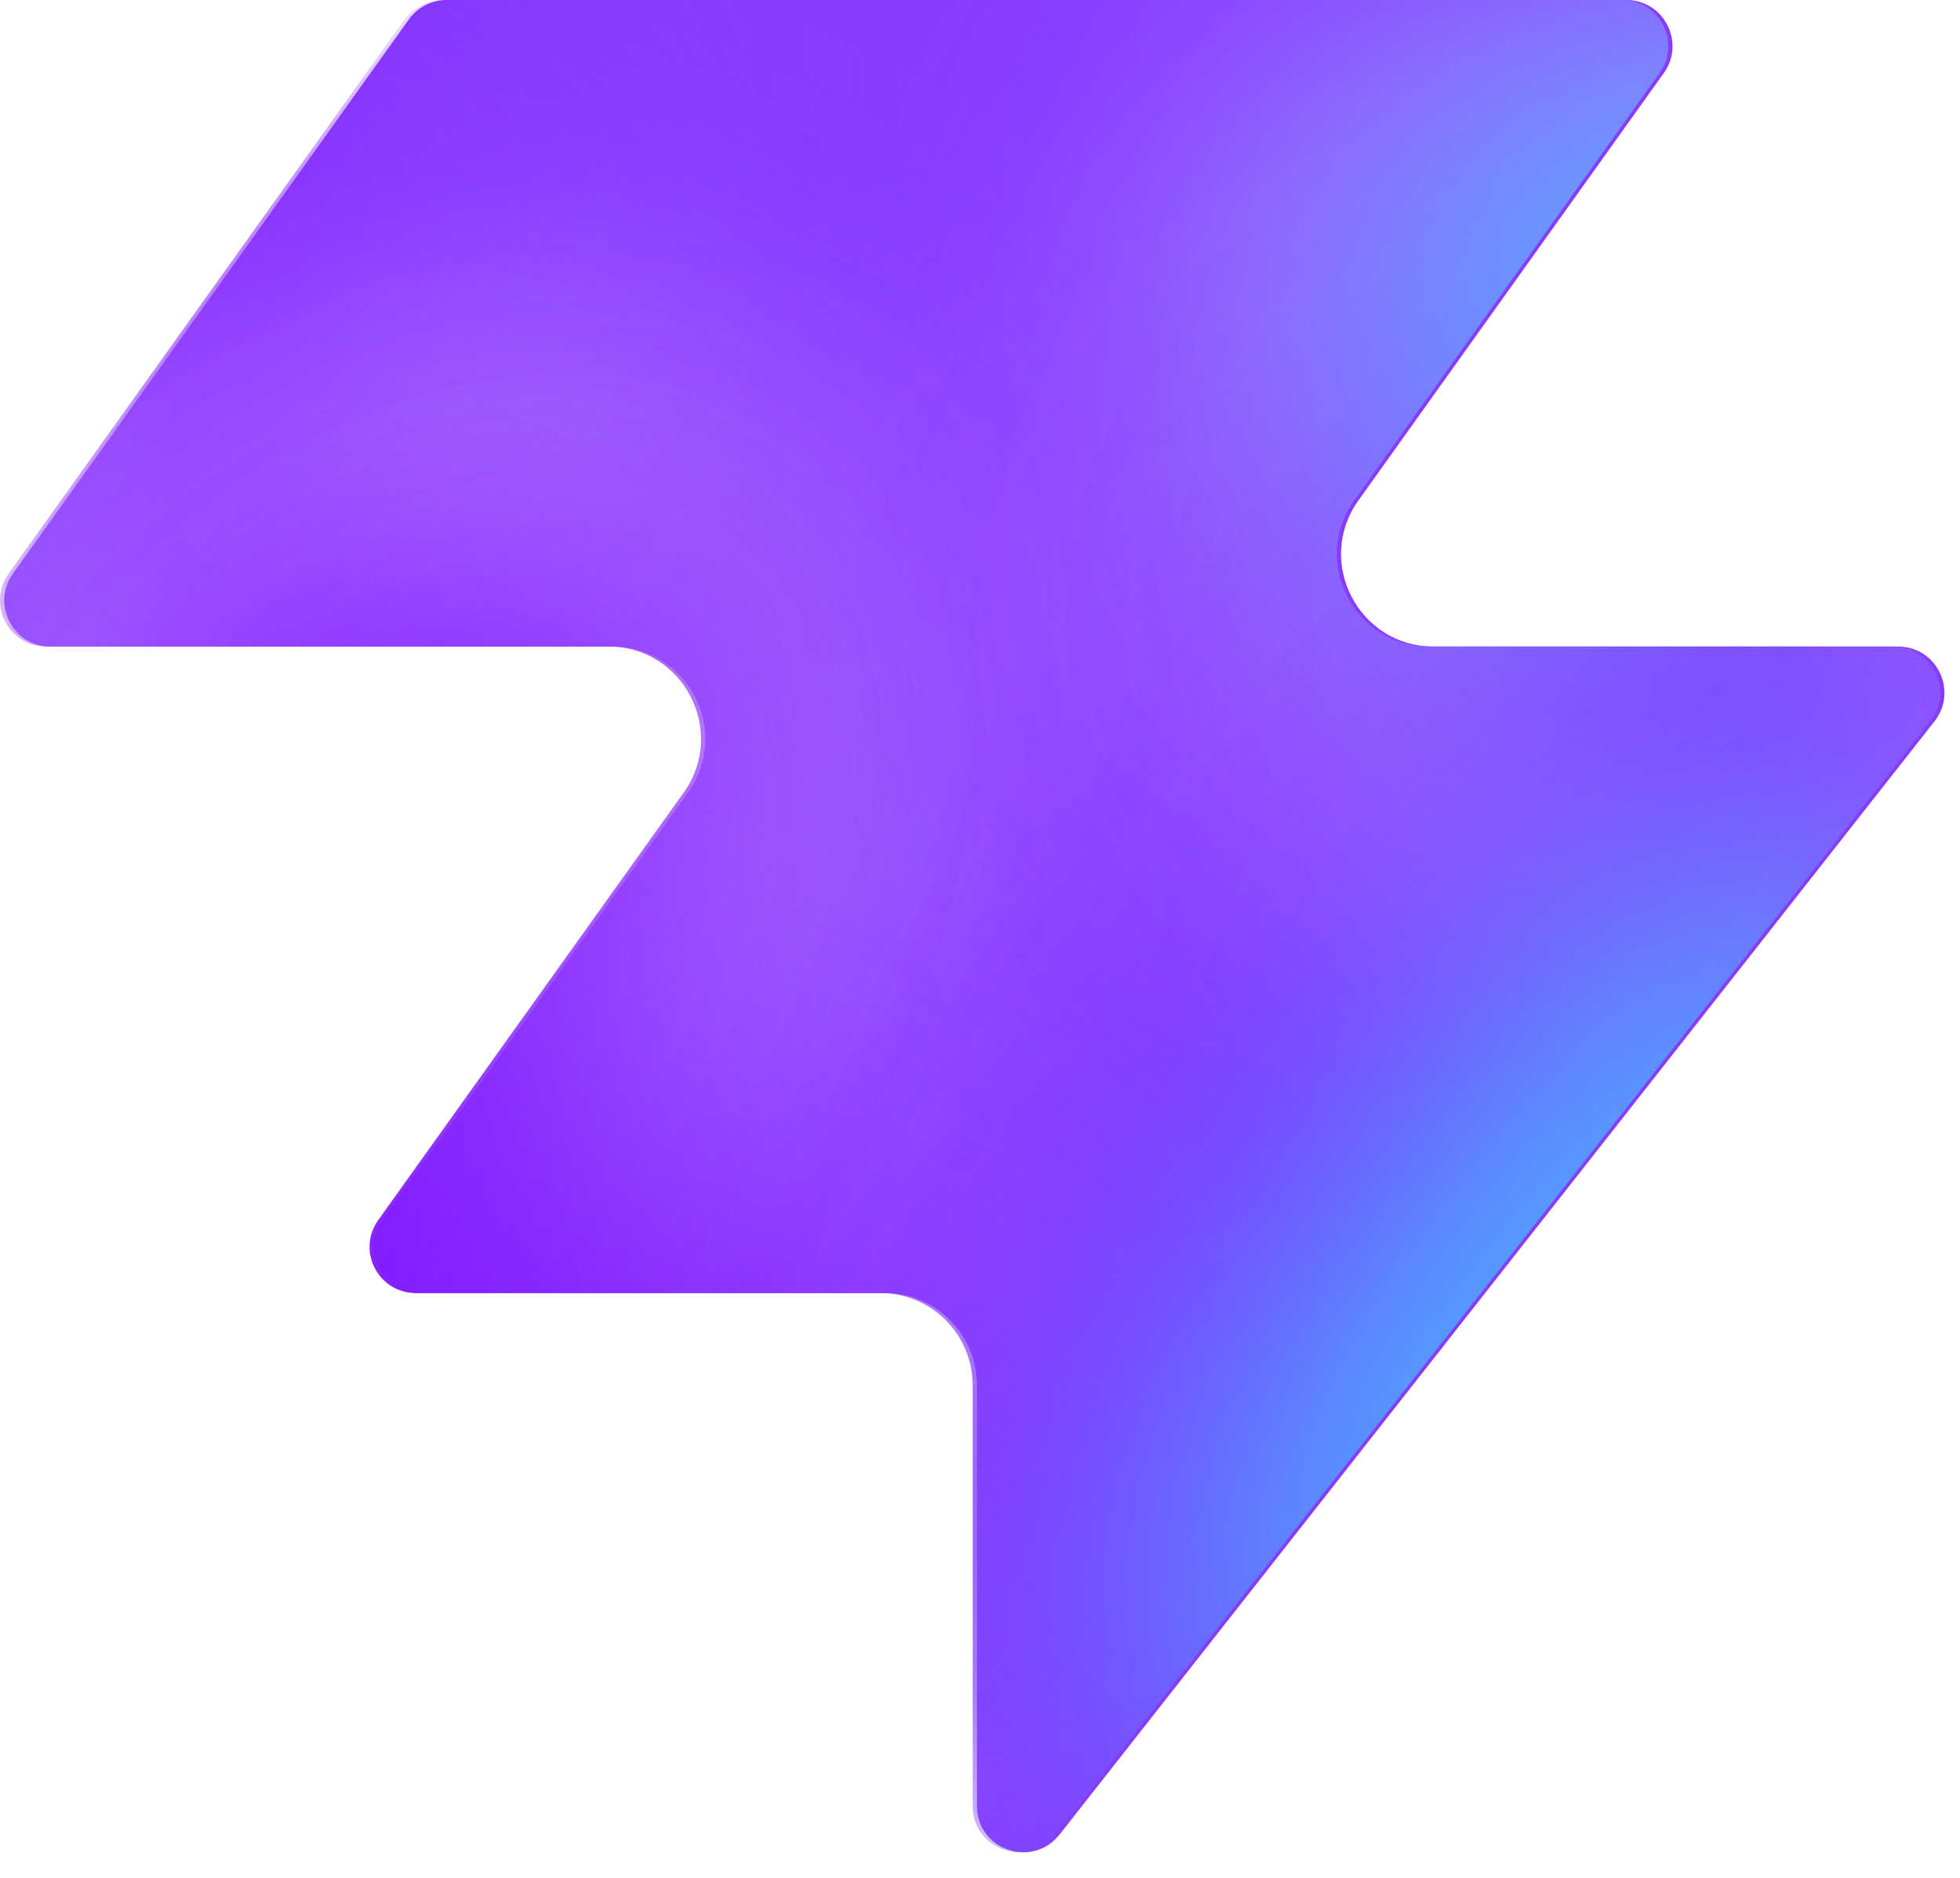
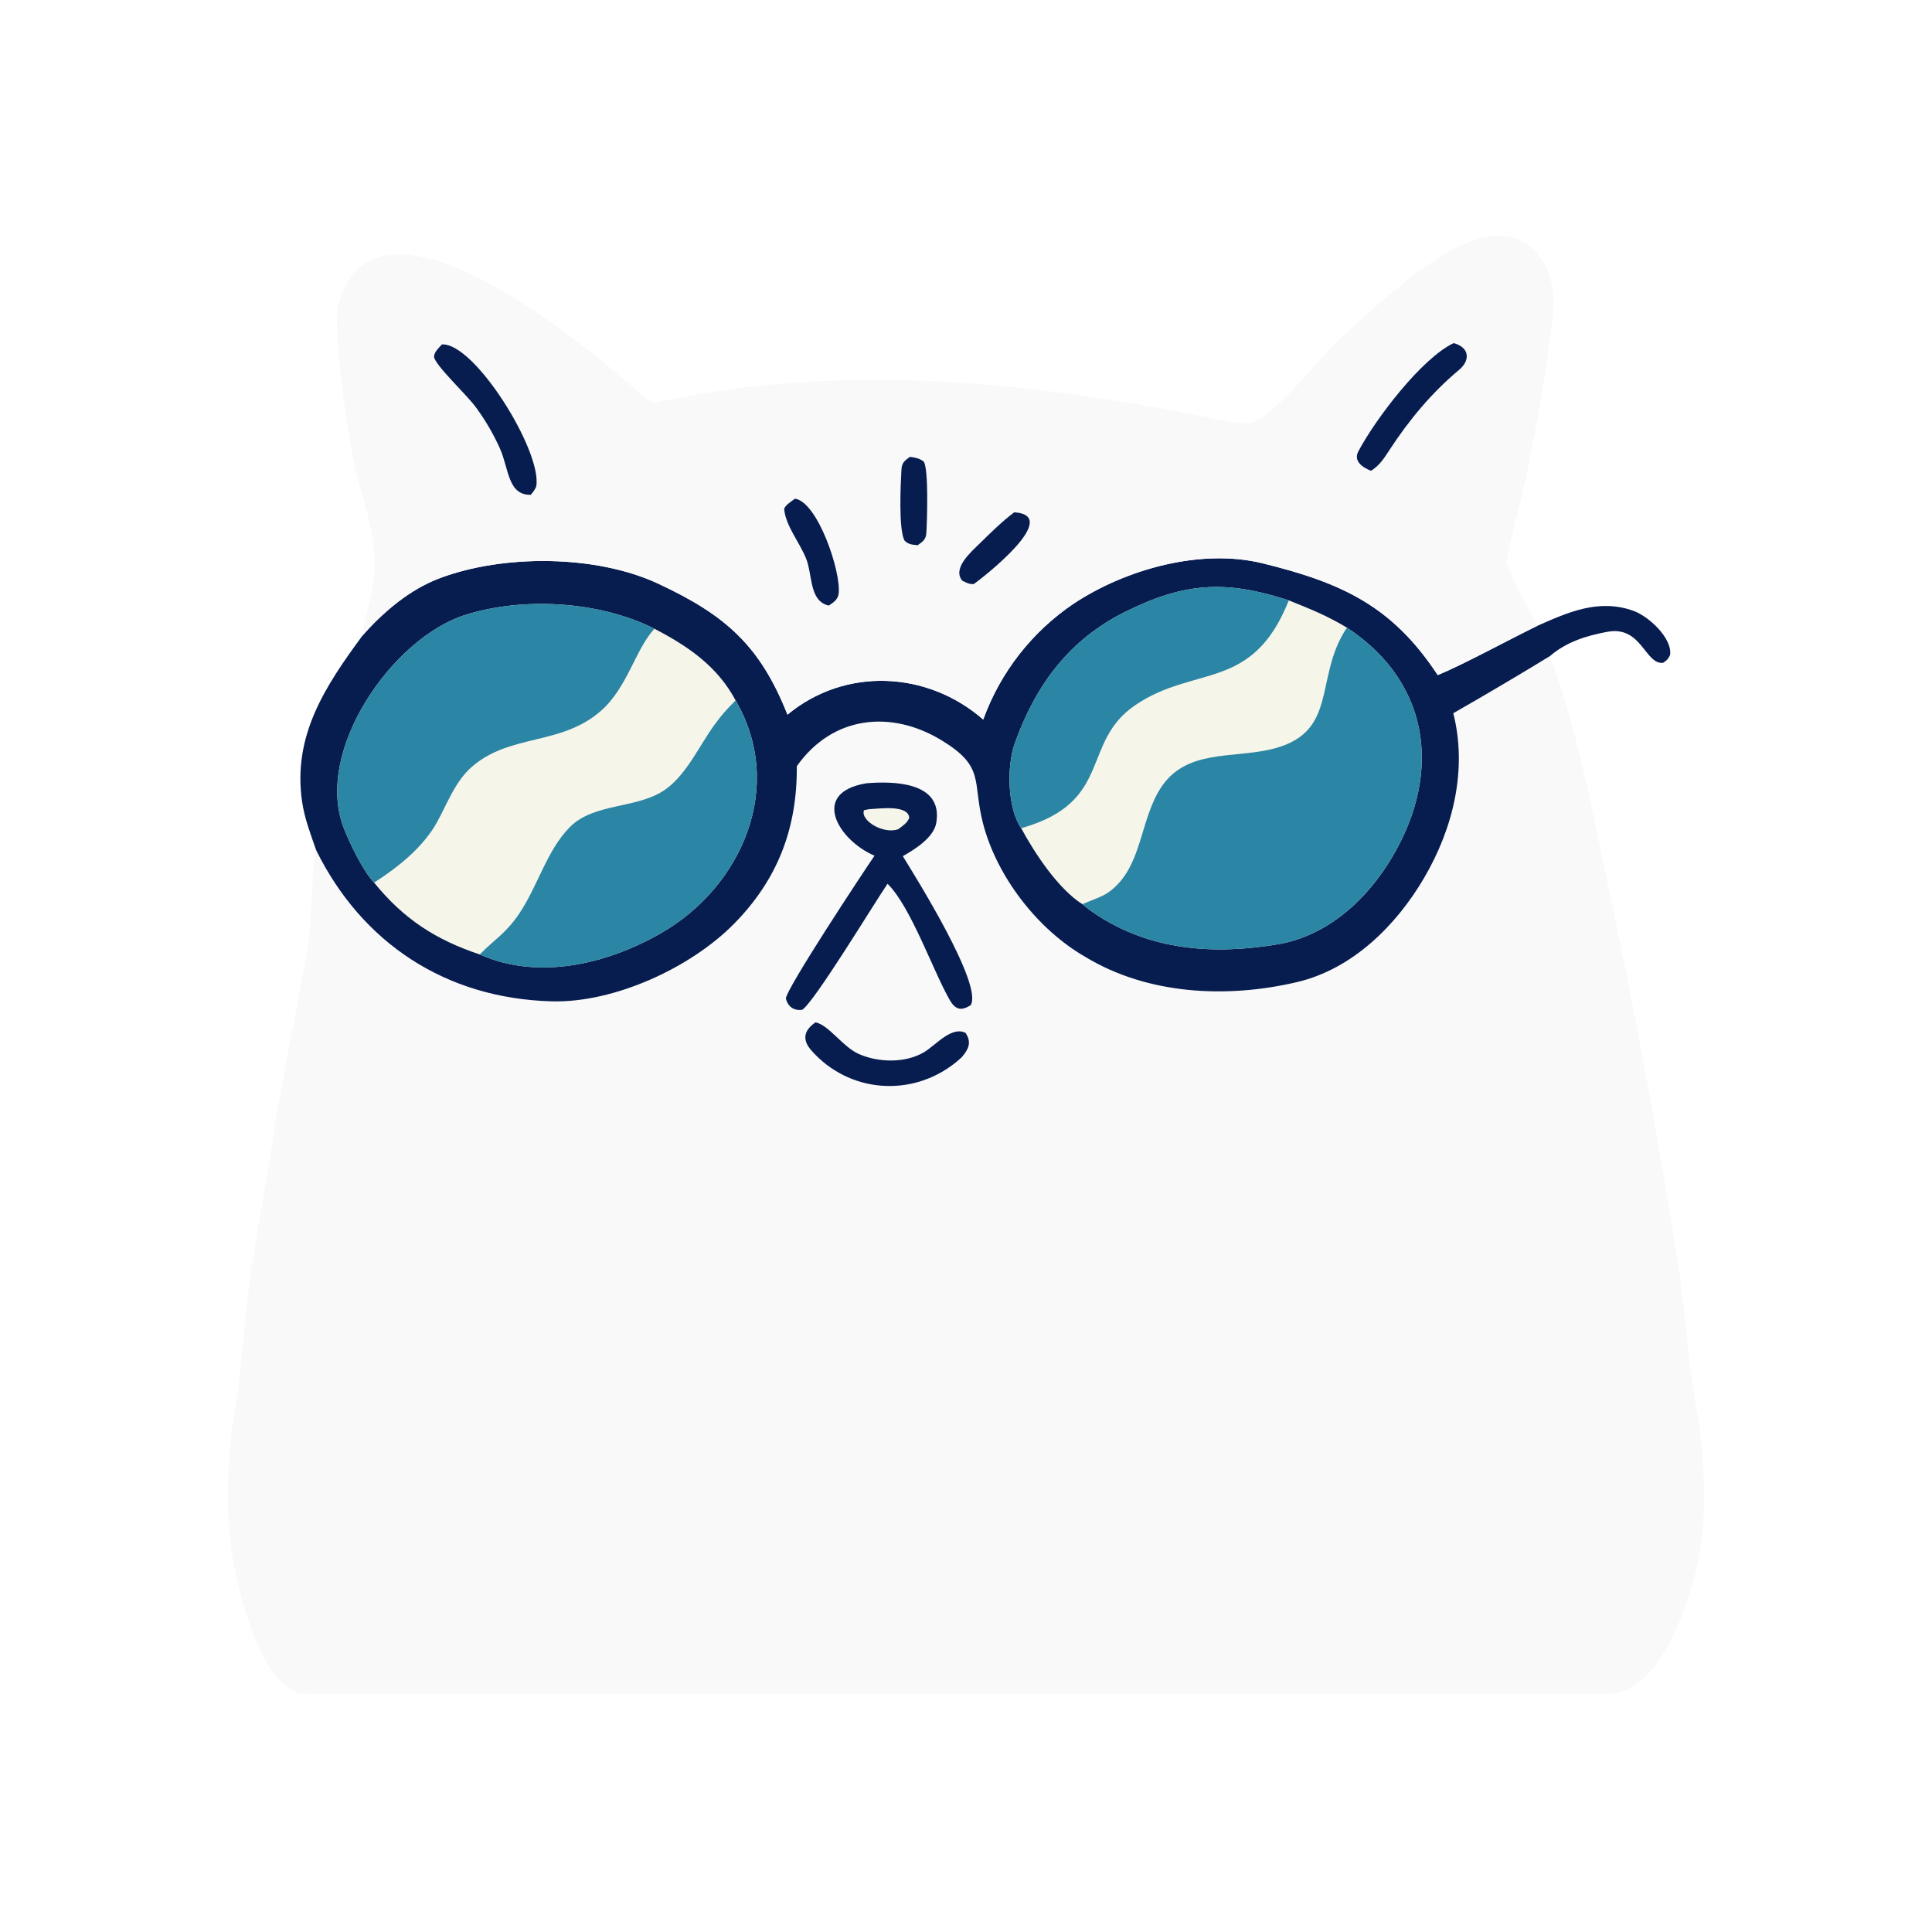
- <svg xmlns="http://www.w3.org/2000/svg" width="48" height="46" fill="none" viewBox="0 0 48 46">
-   <path fill="#863bff" d="M25.946 44.938c-.664.845-2.021.375-2.021-.698V33.937a2.26 2.26 0 0 0-2.262-2.262H10.287c-.92 0-1.456-1.04-.92-1.788l7.48-10.471c1.07-1.497 0-3.578-1.842-3.578H1.237c-.92 0-1.456-1.04-.92-1.788L10.013.474c.214-.297.556-.474.92-.474h28.894c.92 0 1.456 1.04.92 1.788l-7.48 10.471c-1.07 1.498 0 3.579 1.842 3.579h11.377c.943 0 1.473 1.088.89 1.83L25.947 44.94z" style="fill:#863bff;fill:color(display-p3 .525 .23 1);fill-opacity:1" />
-   <mask id="a" width="48" height="46" x="0" y="0" maskUnits="userSpaceOnUse" style="mask-type:alpha">
-     <path fill="#000" d="M25.842 44.938c-.664.844-2.021.375-2.021-.698V33.937a2.26 2.26 0 0 0-2.262-2.262H10.183c-.92 0-1.456-1.04-.92-1.788l7.48-10.471c1.07-1.498 0-3.579-1.842-3.579H1.133c-.92 0-1.456-1.04-.92-1.787L9.91.473c.214-.297.556-.474.92-.474h28.894c.92 0 1.456 1.04.92 1.788l-7.48 10.471c-1.07 1.498 0 3.578 1.842 3.578h11.377c.943 0 1.473 1.088.89 1.832L25.843 44.94z" style="fill:#000;fill-opacity:1" />
-   </mask>
-   <g mask="url(#a)">
-     <g filter="url(#b)">
-       <ellipse cx="5.508" cy="14.704" fill="#ede6ff" rx="5.508" ry="14.704" style="fill:#ede6ff;fill:color(display-p3 .927 .903 1);fill-opacity:1" transform="matrix(.00324 1 1 -.00324 -4.47 31.516)" />
-     </g>
-     <g filter="url(#c)">
-       <ellipse cx="10.399" cy="29.851" fill="#ede6ff" rx="10.399" ry="29.851" style="fill:#ede6ff;fill:color(display-p3 .927 .903 1);fill-opacity:1" transform="matrix(.00324 1 1 -.00324 -39.328 7.883)" />
-     </g>
-     <g filter="url(#d)">
-       <ellipse cx="5.508" cy="30.487" fill="#7e14ff" rx="5.508" ry="30.487" style="fill:#7e14ff;fill:color(display-p3 .492 .077 1);fill-opacity:1" transform="rotate(89.814 -25.913 -14.639)scale(1 -1)" />
-     </g>
-     <g filter="url(#e)">
-       <ellipse cx="5.508" cy="30.599" fill="#7e14ff" rx="5.508" ry="30.599" style="fill:#7e14ff;fill:color(display-p3 .492 .077 1);fill-opacity:1" transform="rotate(89.814 -32.644 -3.334)scale(1 -1)" />
-     </g>
-     <g filter="url(#f)">
-       <ellipse cx="5.508" cy="30.599" fill="#7e14ff" rx="5.508" ry="30.599" style="fill:#7e14ff;fill:color(display-p3 .492 .077 1);fill-opacity:1" transform="matrix(.00324 1 1 -.00324 -34.34 30.47)" />
-     </g>
-     <g filter="url(#g)">
-       <ellipse cx="14.072" cy="22.078" fill="#ede6ff" rx="14.072" ry="22.078" style="fill:#ede6ff;fill:color(display-p3 .927 .903 1);fill-opacity:1" transform="rotate(93.35 24.506 48.493)scale(-1 1)" />
-     </g>
-     <g filter="url(#h)">
-       <ellipse cx="3.47" cy="21.501" fill="#7e14ff" rx="3.47" ry="21.501" style="fill:#7e14ff;fill:color(display-p3 .492 .077 1);fill-opacity:1" transform="rotate(89.009 28.708 47.59)scale(-1 1)" />
-     </g>
-     <g filter="url(#i)">
-       <ellipse cx="3.47" cy="21.501" fill="#7e14ff" rx="3.47" ry="21.501" style="fill:#7e14ff;fill:color(display-p3 .492 .077 1);fill-opacity:1" transform="rotate(89.009 28.708 47.59)scale(-1 1)" />
-     </g>
-     <g filter="url(#j)">
-       <ellipse cx=".387" cy="8.972" fill="#7e14ff" rx="4.407" ry="29.108" style="fill:#7e14ff;fill:color(display-p3 .492 .077 1);fill-opacity:1" transform="rotate(39.51 .387 8.972)" />
-     </g>
-     <g filter="url(#k)">
-       <ellipse cx="47.523" cy="-6.092" fill="#7e14ff" rx="4.407" ry="29.108" style="fill:#7e14ff;fill:color(display-p3 .492 .077 1);fill-opacity:1" transform="rotate(37.892 47.523 -6.092)" />
-     </g>
-     <g filter="url(#l)">
-       <ellipse cx="41.412" cy="6.333" fill="#47bfff" rx="5.971" ry="9.665" style="fill:#47bfff;fill:color(display-p3 .28 .748 1);fill-opacity:1" transform="rotate(37.892 41.412 6.333)" />
-     </g>
-     <g filter="url(#m)">
-       <ellipse cx="-1.879" cy="38.332" fill="#7e14ff" rx="4.407" ry="29.108" style="fill:#7e14ff;fill:color(display-p3 .492 .077 1);fill-opacity:1" transform="rotate(37.892 -1.88 38.332)" />
-     </g>
-     <g filter="url(#n)">
-       <ellipse cx="-1.879" cy="38.332" fill="#7e14ff" rx="4.407" ry="29.108" style="fill:#7e14ff;fill:color(display-p3 .492 .077 1);fill-opacity:1" transform="rotate(37.892 -1.88 38.332)" />
-     </g>
-     <g filter="url(#o)">
-       <ellipse cx="35.651" cy="29.907" fill="#7e14ff" rx="4.407" ry="29.108" style="fill:#7e14ff;fill:color(display-p3 .492 .077 1);fill-opacity:1" transform="rotate(37.892 35.651 29.907)" />
-     </g>
-     <g filter="url(#p)">
-       <ellipse cx="38.418" cy="32.4" fill="#47bfff" rx="5.971" ry="15.297" style="fill:#47bfff;fill:color(display-p3 .28 .748 1);fill-opacity:1" transform="rotate(37.892 38.418 32.4)" />
-     </g>
-   </g>
-   <defs>
-     <filter id="b" width="60.045" height="41.654" x="-19.77" y="16.149" color-interpolation-filters="sRGB" filterUnits="userSpaceOnUse">
-       <feFlood flood-opacity="0" result="BackgroundImageFix" />
-       <feBlend in="SourceGraphic" in2="BackgroundImageFix" result="shape" />
-       <feGaussianBlur result="effect1_foregroundBlur_2002_17158" stdDeviation="7.659" />
-     </filter>
-     <filter id="c" width="90.34" height="51.437" x="-54.613" y="-7.533" color-interpolation-filters="sRGB" filterUnits="userSpaceOnUse">
-       <feFlood flood-opacity="0" result="BackgroundImageFix" />
-       <feBlend in="SourceGraphic" in2="BackgroundImageFix" result="shape" />
-       <feGaussianBlur result="effect1_foregroundBlur_2002_17158" stdDeviation="7.659" />
-     </filter>
-     <filter id="d" width="79.355" height="29.4" x="-49.64" y="2.03" color-interpolation-filters="sRGB" filterUnits="userSpaceOnUse">
-       <feFlood flood-opacity="0" result="BackgroundImageFix" />
-       <feBlend in="SourceGraphic" in2="BackgroundImageFix" result="shape" />
-       <feGaussianBlur result="effect1_foregroundBlur_2002_17158" stdDeviation="4.596" />
-     </filter>
-     <filter id="e" width="79.579" height="29.4" x="-45.045" y="20.029" color-interpolation-filters="sRGB" filterUnits="userSpaceOnUse">
-       <feFlood flood-opacity="0" result="BackgroundImageFix" />
-       <feBlend in="SourceGraphic" in2="BackgroundImageFix" result="shape" />
-       <feGaussianBlur result="effect1_foregroundBlur_2002_17158" stdDeviation="4.596" />
-     </filter>
-     <filter id="f" width="79.579" height="29.4" x="-43.513" y="21.178" color-interpolation-filters="sRGB" filterUnits="userSpaceOnUse">
-       <feFlood flood-opacity="0" result="BackgroundImageFix" />
-       <feBlend in="SourceGraphic" in2="BackgroundImageFix" result="shape" />
-       <feGaussianBlur result="effect1_foregroundBlur_2002_17158" stdDeviation="4.596" />
-     </filter>
-     <filter id="g" width="74.749" height="58.852" x="15.756" y="-17.901" color-interpolation-filters="sRGB" filterUnits="userSpaceOnUse">
-       <feFlood flood-opacity="0" result="BackgroundImageFix" />
-       <feBlend in="SourceGraphic" in2="BackgroundImageFix" result="shape" />
-       <feGaussianBlur result="effect1_foregroundBlur_2002_17158" stdDeviation="7.659" />
-     </filter>
-     <filter id="h" width="61.377" height="25.362" x="23.548" y="2.284" color-interpolation-filters="sRGB" filterUnits="userSpaceOnUse">
-       <feFlood flood-opacity="0" result="BackgroundImageFix" />
-       <feBlend in="SourceGraphic" in2="BackgroundImageFix" result="shape" />
-       <feGaussianBlur result="effect1_foregroundBlur_2002_17158" stdDeviation="4.596" />
-     </filter>
-     <filter id="i" width="61.377" height="25.362" x="23.548" y="2.284" color-interpolation-filters="sRGB" filterUnits="userSpaceOnUse">
-       <feFlood flood-opacity="0" result="BackgroundImageFix" />
-       <feBlend in="SourceGraphic" in2="BackgroundImageFix" result="shape" />
-       <feGaussianBlur result="effect1_foregroundBlur_2002_17158" stdDeviation="4.596" />
-     </filter>
-     <filter id="j" width="56.045" height="63.649" x="-27.636" y="-22.853" color-interpolation-filters="sRGB" filterUnits="userSpaceOnUse">
-       <feFlood flood-opacity="0" result="BackgroundImageFix" />
-       <feBlend in="SourceGraphic" in2="BackgroundImageFix" result="shape" />
-       <feGaussianBlur result="effect1_foregroundBlur_2002_17158" stdDeviation="4.596" />
-     </filter>
-     <filter id="k" width="54.814" height="64.646" x="20.116" y="-38.415" color-interpolation-filters="sRGB" filterUnits="userSpaceOnUse">
-       <feFlood flood-opacity="0" result="BackgroundImageFix" />
-       <feBlend in="SourceGraphic" in2="BackgroundImageFix" result="shape" />
-       <feGaussianBlur result="effect1_foregroundBlur_2002_17158" stdDeviation="4.596" />
-     </filter>
-     <filter id="l" width="33.541" height="35.313" x="24.641" y="-11.323" color-interpolation-filters="sRGB" filterUnits="userSpaceOnUse">
-       <feFlood flood-opacity="0" result="BackgroundImageFix" />
-       <feBlend in="SourceGraphic" in2="BackgroundImageFix" result="shape" />
-       <feGaussianBlur result="effect1_foregroundBlur_2002_17158" stdDeviation="4.596" />
-     </filter>
-     <filter id="m" width="54.814" height="64.646" x="-29.286" y="6.009" color-interpolation-filters="sRGB" filterUnits="userSpaceOnUse">
-       <feFlood flood-opacity="0" result="BackgroundImageFix" />
-       <feBlend in="SourceGraphic" in2="BackgroundImageFix" result="shape" />
-       <feGaussianBlur result="effect1_foregroundBlur_2002_17158" stdDeviation="4.596" />
-     </filter>
-     <filter id="n" width="54.814" height="64.646" x="-29.286" y="6.009" color-interpolation-filters="sRGB" filterUnits="userSpaceOnUse">
-       <feFlood flood-opacity="0" result="BackgroundImageFix" />
-       <feBlend in="SourceGraphic" in2="BackgroundImageFix" result="shape" />
-       <feGaussianBlur result="effect1_foregroundBlur_2002_17158" stdDeviation="4.596" />
-     </filter>
-     <filter id="o" width="54.814" height="64.646" x="8.244" y="-2.416" color-interpolation-filters="sRGB" filterUnits="userSpaceOnUse">
-       <feFlood flood-opacity="0" result="BackgroundImageFix" />
-       <feBlend in="SourceGraphic" in2="BackgroundImageFix" result="shape" />
-       <feGaussianBlur result="effect1_foregroundBlur_2002_17158" stdDeviation="4.596" />
-     </filter>
-     <filter id="p" width="39.409" height="43.623" x="18.713" y="10.588" color-interpolation-filters="sRGB" filterUnits="userSpaceOnUse">
-       <feFlood flood-opacity="0" result="BackgroundImageFix" />
-       <feBlend in="SourceGraphic" in2="BackgroundImageFix" result="shape" />
-       <feGaussianBlur result="effect1_foregroundBlur_2002_17158" stdDeviation="4.596" />
-     </filter>
-   </defs>
+ <svg xmlns="http://www.w3.org/2000/svg" width="500" height="500" viewBox="0 0 500 500" fill="none">
+   <path d="M416.078 228.669C411.467 207.146 408.67 190.652 401.133 169.791C392.863 174.843 384.522 179.773 376.111 184.581C379.806 199.175 376.061 214.398 368.567 227.191C361.337 239.533 350.01 250.785 335.71 254.157C317.591 258.43 297.04 257.475 280.825 247.609C268.479 240.522 257.893 226.762 254.369 212.964C251.599 202.115 254.999 198.505 243.744 191.63C230.597 183.597 215.421 185.249 206.216 198.293C206.327 214.373 201.268 227.575 190.022 239.021C178.764 250.478 158.944 259.574 142.822 259.145C115.384 258.416 93.711 244.101 81.823 220.033C80.818 222.181 80.538 239.773 79.794 244.181C76.856 261.586 73.011 278.648 70.427 296.109L65.007 328.344C63.21 341.396 62.641 354.647 60.318 367.924C59.083 374.978 58.105 392.646 60.318 403.681C62.274 414.715 68.323 438.354 79.321 438.354H81.823H95.471H358.156H401.417H416.23C429.738 438.354 437.167 414.715 439.569 403.681C441.972 392.646 440.91 374.978 439.569 367.924C437.048 354.647 436.43 341.396 434.48 328.344C429.267 294.956 423.129 261.718 416.078 228.669Z" fill="#F9F9F9" />
+   <path d="M224.247 202.709C230.607 202.195 244.183 202.036 242.303 212.983C241.662 216.714 236.856 219.781 233.651 221.569C237.058 227.135 254.497 254.989 251.199 260.15C248.798 261.67 247.268 261.363 245.784 258.788C241.483 251.323 235.722 234.619 229.698 228.718C226.248 233.745 210.707 259.428 207.597 261.339C205.448 261.612 203.941 260.547 203.378 258.44C203.495 255.825 223.377 225.759 226.321 221.454C216.973 217.48 209.506 205.12 224.247 202.709Z" fill="#081D4F" />
+   <path d="M224.872 209.42C227.463 209.297 235.139 208.165 235.306 211.691C234.774 213.012 233.624 213.706 232.478 214.591C228.677 215.995 222.583 212.356 223.602 209.686L224.872 209.42Z" fill="#F6F5EA" />
+   <path d="M211.065 264.575C214.539 265.317 218.014 270.823 222.146 272.717C227.235 275.025 234.335 275.196 239.191 272.277C242.182 270.479 246.312 265.456 249.882 267.314C251.568 269.848 250.597 271.622 248.872 273.644C248.293 274.171 247.699 274.678 247.089 275.164C235.784 284.046 219.708 282.855 209.985 271.859C207.496 269.045 208.064 266.627 211.065 264.575Z" fill="#081D4F" />
+   <path d="M254.454 186.22C258.895 173.968 267.119 163.444 277.938 156.172C291.512 147.224 310.878 141.888 326.755 145.782C347.523 150.874 360.413 156.961 372.087 174.717C378.757 171.962 390.773 165.4 397.897 161.948C405.943 158.392 413.806 154.88 422.741 158.085C426.614 159.474 432.799 165.074 432.224 169.513C431.606 170.687 431.505 170.81 430.398 171.538C425.736 172.043 424.854 161.899 416.055 163.501C410.609 164.493 405.356 166.131 401.134 169.791C392.863 174.842 384.522 179.772 376.111 184.58C379.806 199.174 376.061 214.398 368.567 227.19C361.337 239.532 350.009 250.784 335.709 254.157C317.591 258.43 297.04 257.475 280.825 247.608C268.479 240.522 257.892 226.761 254.369 212.964C251.599 202.114 254.998 198.505 243.744 191.63C230.597 183.597 215.421 185.249 206.216 198.293C206.327 214.373 201.268 227.575 190.022 239.02C178.764 250.477 158.945 259.574 142.822 259.145C115.384 258.415 93.712 244.1 81.823 220.032C80.359 215.779 78.838 211.94 78.184 207.48C75.677 190.384 84.177 177.592 93.77 164.542C99.19 158.359 106.027 152.576 113.713 149.669C130.22 143.428 154.177 143.537 170.265 151.015C187.918 159.219 196.756 167.194 203.799 184.947C218.741 172.575 240.026 173.603 254.454 186.22Z" fill="#081D4F" />
+   <path d="M96.82 228.423C94.005 225.499 90.489 218.242 88.942 214.231C81.249 194.276 101.546 165.157 120.296 159.183C135.154 154.45 154.987 155.468 169.376 162.726C178.002 167.194 185.683 172.427 190.373 181.264C203.35 203.516 191.999 229.554 170.967 241.566C157.084 249.493 139.368 253.782 124.17 247.015C112.7 243.208 104.401 237.762 96.82 228.423Z" fill="#F6F5EA" />
+   <path d="M96.82 228.423C94.005 225.499 90.489 218.242 88.942 214.231C81.249 194.276 101.546 165.157 120.296 159.183C135.154 154.45 154.987 155.468 169.377 162.726L169.14 162.983C164.368 168.283 162.339 178.019 155.463 184.016C145.162 192.999 132.177 189.855 122.275 198.315C117.813 202.127 115.847 207.818 113.086 212.803C109.475 219.32 102.994 224.449 96.82 228.423Z" fill="#2B85A4" />
+   <path d="M190.373 181.265C203.35 203.517 191.999 229.555 170.967 241.567C157.084 249.494 139.368 253.783 124.17 247.016C127.929 243.128 130.861 241.652 134.374 236.441C139.209 229.266 141.487 220.117 147.466 214.062C153.875 207.573 165.345 209.457 172.505 204.088C177.892 200.049 180.939 193.037 184.861 187.638C186.845 184.906 187.983 183.667 190.373 181.265Z" fill="#2B85A4" />
+   <path d="M264.283 214.343C260.69 209.144 260.503 198.24 262.648 192.289C268.082 177.211 276.66 165.596 291.162 158.36C306.628 150.645 317.334 150.1 333.542 155.378C339.256 157.674 343.25 159.251 348.584 162.431C371.069 177.225 373.237 201.873 358.979 223.937C352.507 233.952 342.869 242.223 330.904 244.348C314.234 247.174 297.72 246.05 283.42 236.494C282.274 235.716 281.166 234.882 280.102 233.997C273.785 229.971 267.756 220.774 264.283 214.343Z" fill="#F6F5EA" />
+   <path d="M348.584 162.432C371.069 177.226 373.237 201.874 358.979 223.938C352.507 233.953 342.869 242.223 330.904 244.348C314.234 247.174 297.72 246.05 283.42 236.494C282.274 235.716 281.166 234.883 280.102 233.998C282.161 233.097 285.191 232.135 286.932 230.888C295.777 224.554 294.841 212.092 300.633 203.564C307.016 194.166 318.391 196.183 328.239 194.079C346.96 190.082 339.734 175.581 348.584 162.432Z" fill="#2B85A4" />
+   <path d="M264.283 214.343C260.69 209.144 260.503 198.24 262.648 192.289C268.082 177.211 276.66 165.596 291.162 158.36C306.628 150.645 317.334 150.1 333.542 155.378C324.113 179.093 309.316 172.005 293.866 182.449C279.531 192.14 288.291 207.556 264.283 214.343Z" fill="#2B85A4" />
+   <path d="M93.77 164.542C93.703 163.263 95.041 157.889 95.432 156.56C98.973 144.504 95.651 134.659 92.501 123.615C90.25 115.726 86.044 84.851 87.467 79.23C96.658 42.925 152.995 90.311 166.692 102.782C166.955 103.034 169.093 104.314 169.372 104.252C219.213 93.251 269.271 98.987 318.748 109.242C320.947 109.413 323.655 109.933 325.62 108.663C332.99 103.899 338.44 96.076 344.695 89.815C350.242 84.282 356.081 79.049 362.184 74.139C371.244 66.942 388.415 53.334 398.577 66.549C403.88 73.446 401.685 83.496 400.578 91.474C398.915 103.262 396.802 114.982 394.238 126.608C392.968 132.347 390.683 140.047 389.848 145.525C391.756 150.652 395.264 157.085 397.897 161.948C390.773 165.4 378.757 171.962 372.087 174.717C360.413 156.961 347.523 150.875 326.755 145.782C310.878 141.888 291.512 147.224 277.938 156.172C267.119 163.445 258.895 173.968 254.454 186.22C240.026 173.603 218.741 172.576 203.799 184.947C196.756 167.194 187.918 159.22 170.265 151.015C154.177 143.538 130.22 143.428 113.713 149.67C106.027 152.576 99.19 158.36 93.77 164.542Z" fill="#F9F9F9" />
+   <path d="M114.377 89.132C122.835 88.659 140.251 116.74 138.795 125.753C138.676 126.486 137.843 127.477 137.359 128.055C131.397 128.195 131.713 121.27 129.388 116.091C127.697 112.309 125.603 108.721 123.142 105.387C120.676 102.028 112.644 94.603 112.307 92.305C112.478 90.968 113.45 90.151 114.377 89.132Z" fill="#081D4F" />
+   <path d="M376.201 88.801C380.326 89.882 380.567 93.248 377.626 95.702C370.517 101.643 364.698 108.655 359.632 116.398C358.218 118.564 357.103 120.402 354.815 121.847C352.686 120.98 350.18 119.378 351.548 116.795C356.004 108.381 367.973 92.671 376.201 88.801Z" fill="#081D4F" />
+   <path d="M205.765 129.054C211.644 129.984 217.683 147.912 217.05 153.574C216.868 155.202 215.67 155.924 214.495 156.722C209.378 155.591 210.341 148.852 208.612 144.532C206.962 140.408 203.356 136.129 202.951 131.821C202.872 130.977 205.095 129.524 205.765 129.054Z" fill="#081D4F" />
+   <path d="M262.481 132.585C274.978 133.377 254.614 149.313 252.011 151.162C250.713 151.197 250.173 150.829 249.027 150.27C246.355 147.043 251.432 142.736 253.666 140.536C256.432 137.813 259.384 134.918 262.481 132.585Z" fill="#081D4F" />
+   <path d="M235.477 118.231C236.934 118.439 237.859 118.571 239.043 119.433C240.388 121.336 239.925 135.029 239.739 137.954C239.63 139.682 238.698 140.226 237.513 141.097C236.064 140.969 235.093 140.913 234.063 139.879C232.521 136.77 233.08 125.387 233.29 121.559C233.395 119.63 234.195 119.218 235.477 118.231Z" fill="#081D4F" />
</svg>
